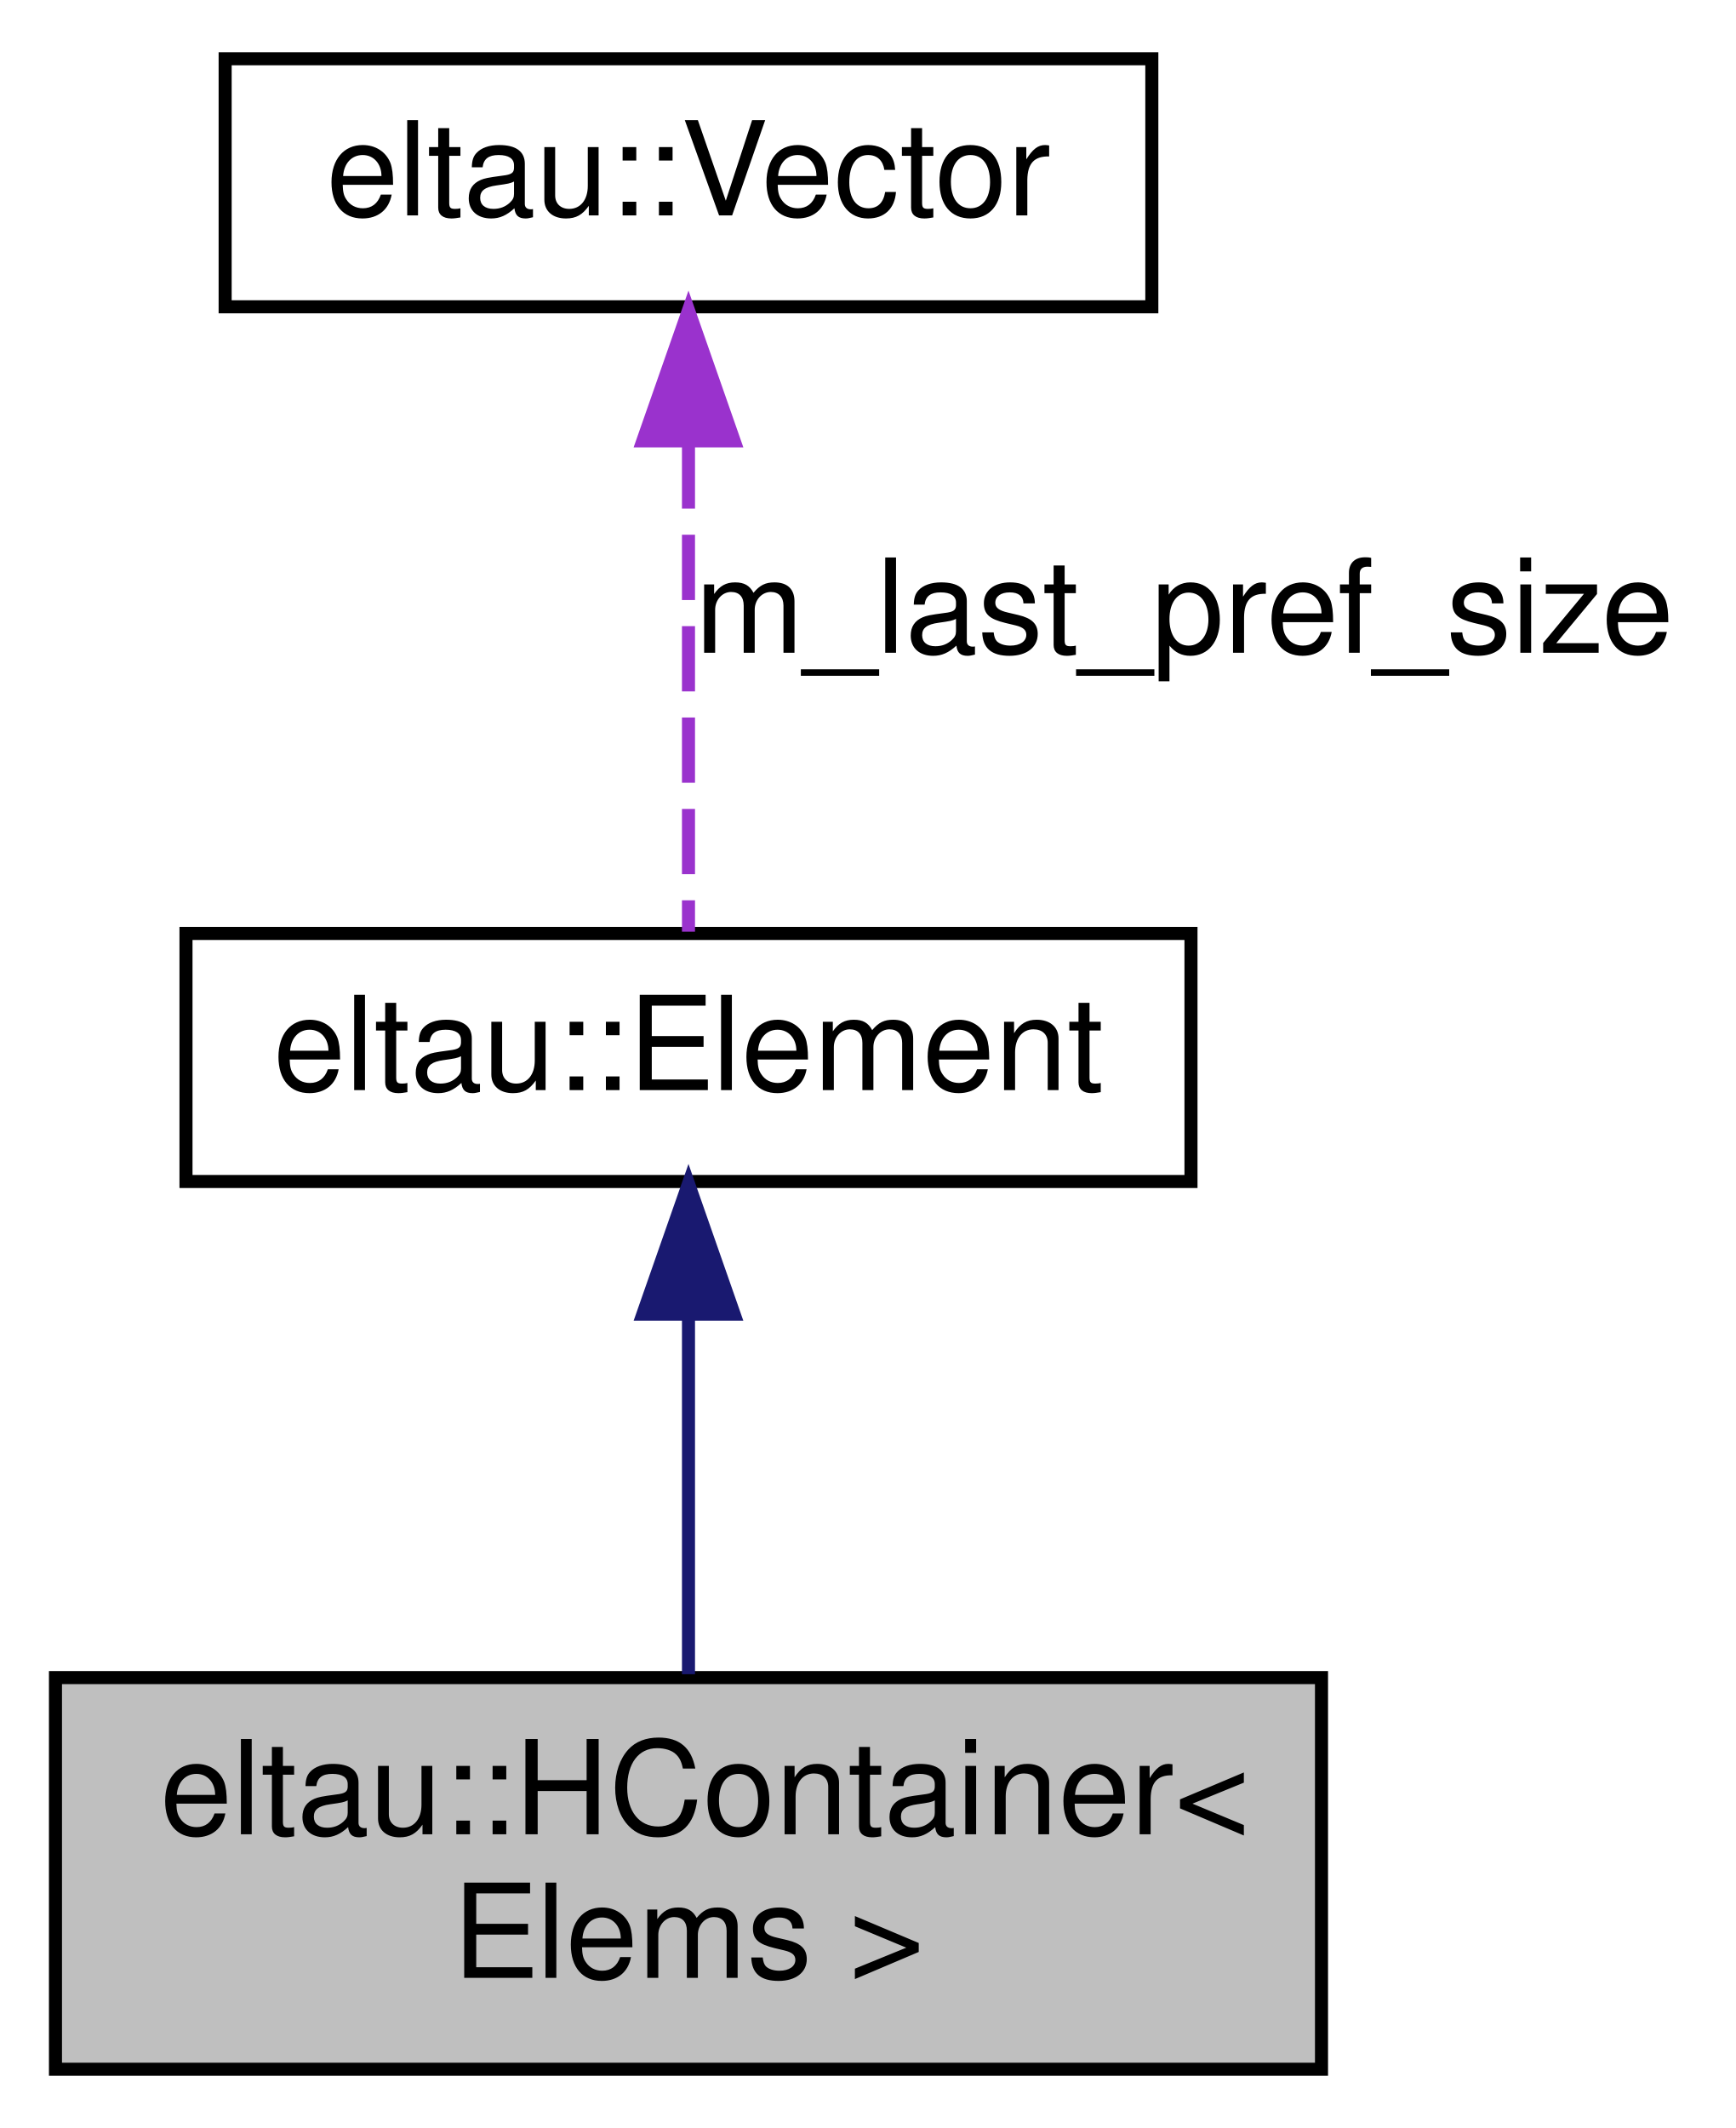
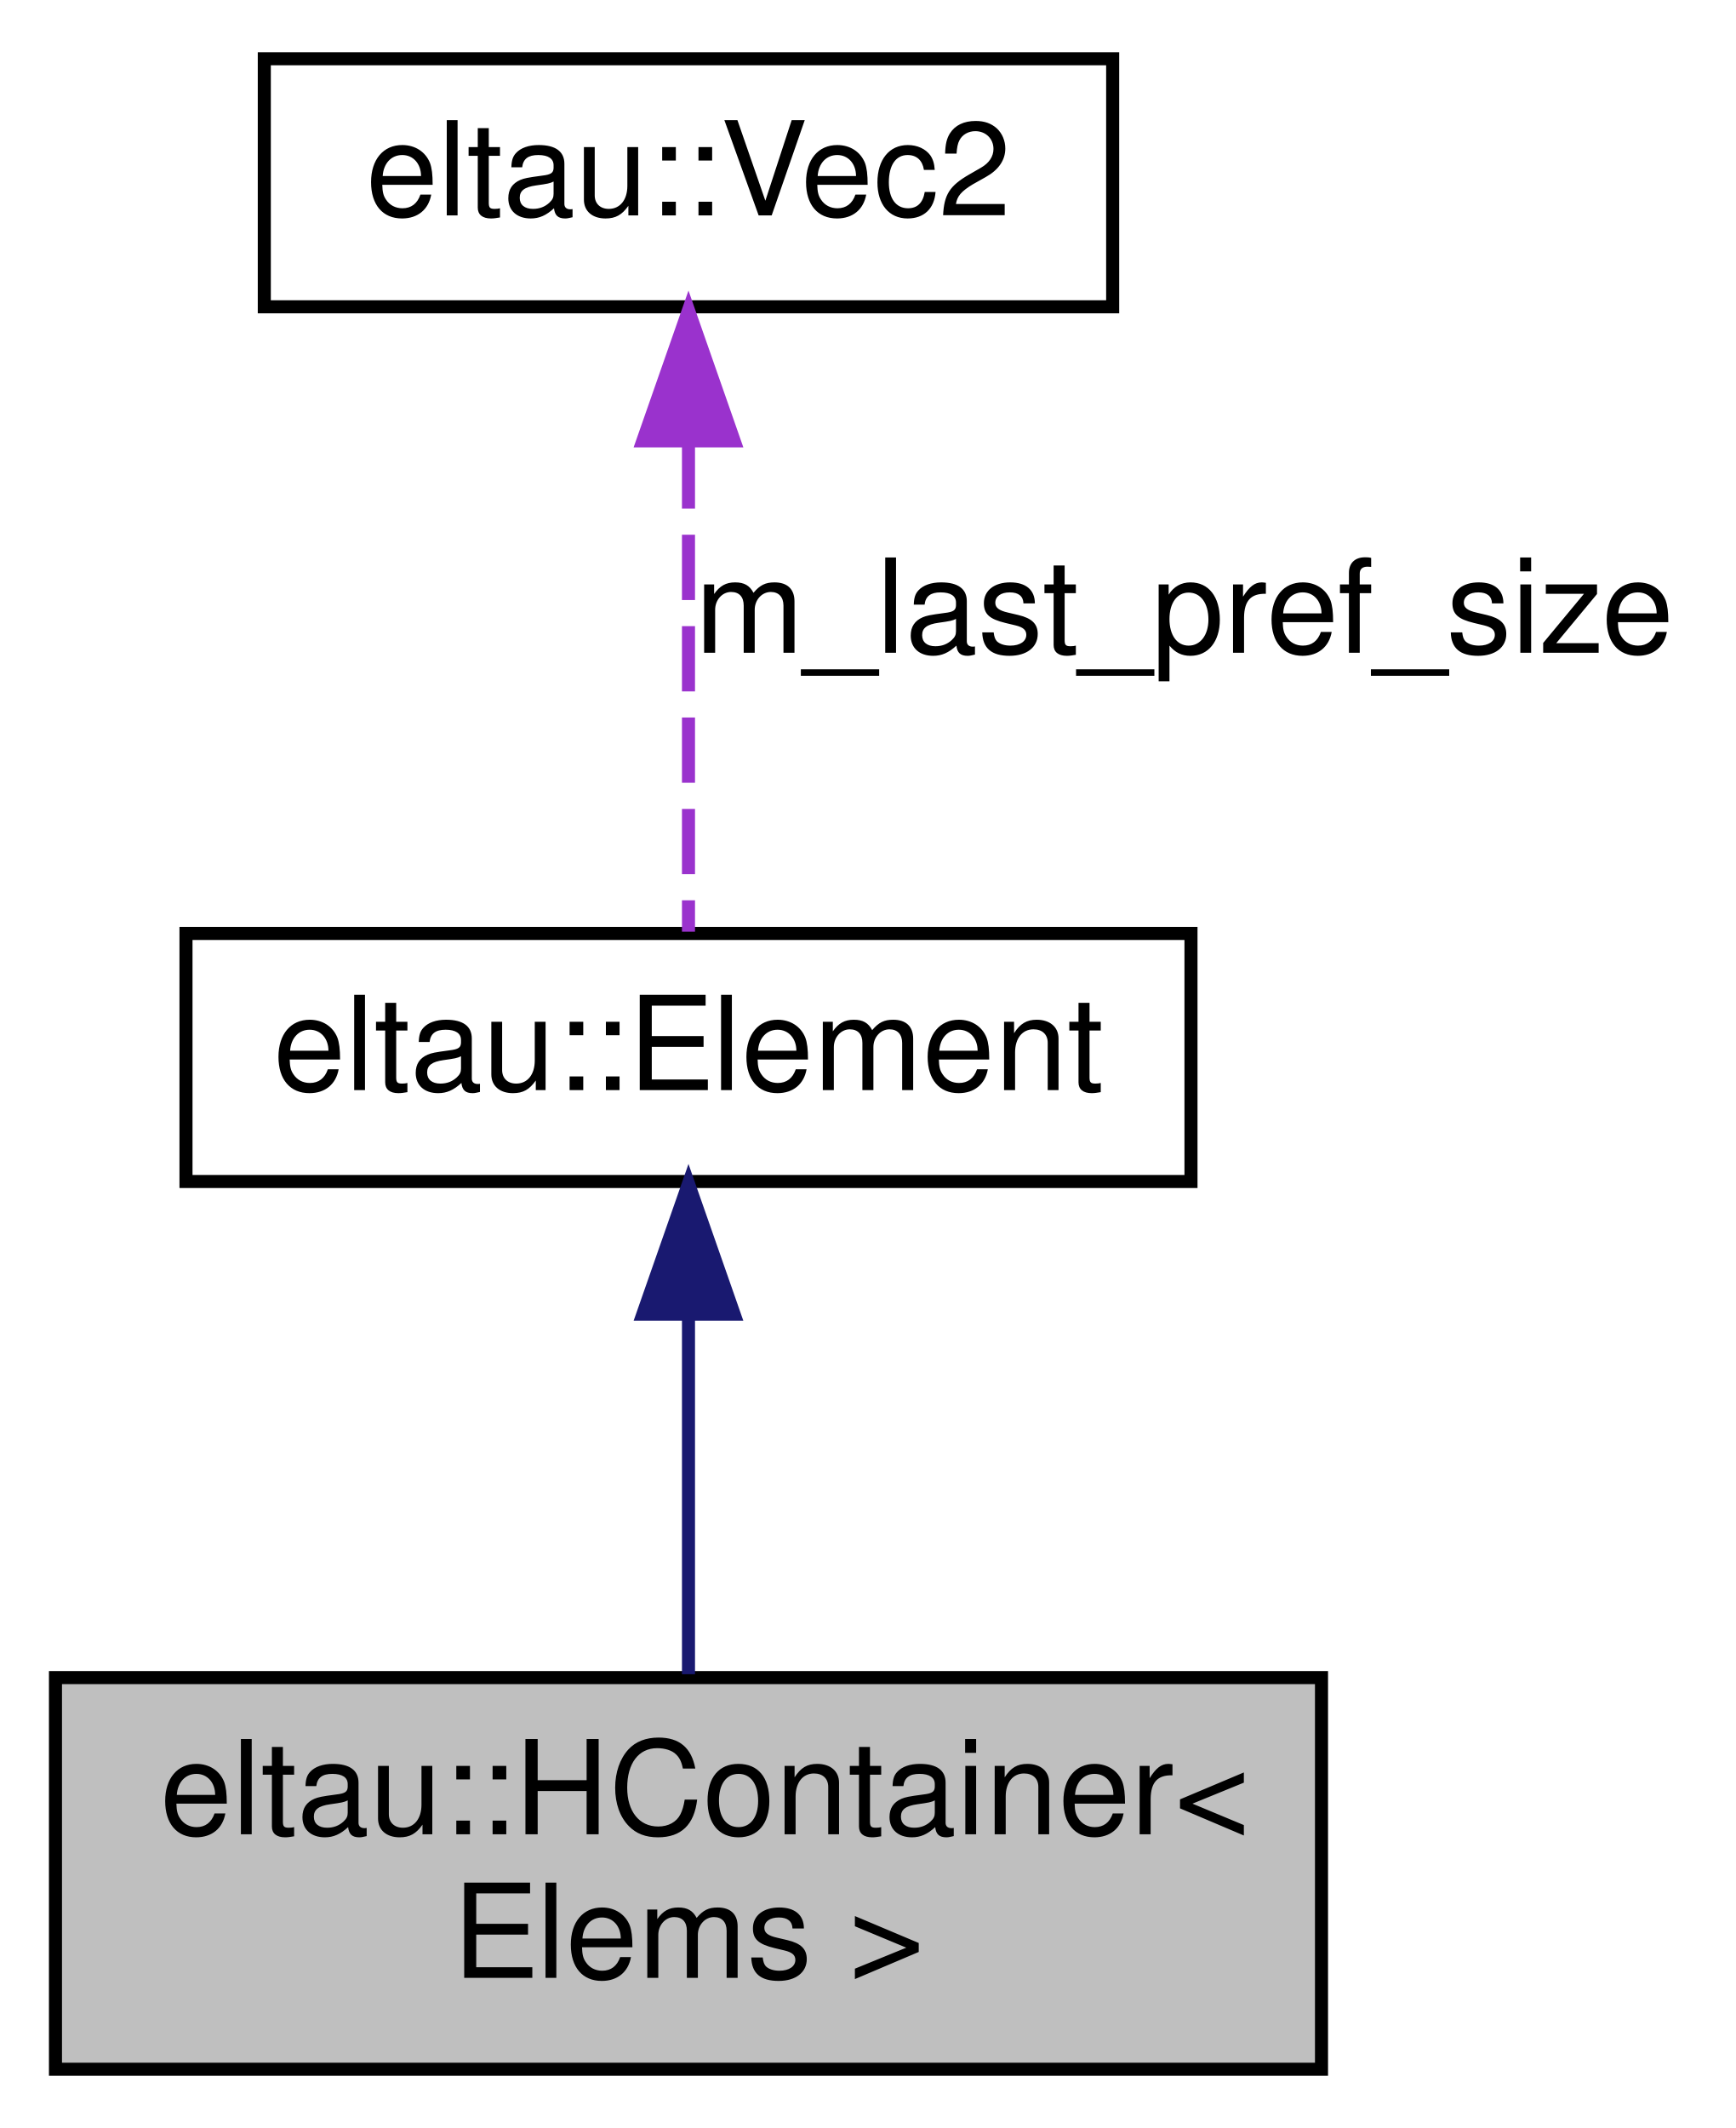
<svg xmlns="http://www.w3.org/2000/svg" xmlns:xlink="http://www.w3.org/1999/xlink" width="133pt" height="163pt" viewBox="0.00 0.00 132.50 163.00">
  <g id="graph0" class="graph" transform="scale(1 1) rotate(0) translate(4 159)">
    <g id="node1" class="node">
      <g id="a_node1">
        <a xlink:title=" ">
          <polygon fill="#bfbfbf" stroke="black" points="0,-0.5 0,-30.5 97,-30.5 97,-0.5 0,-0.5" />
          <text text-anchor="start" x="8" y="-18.5" font-family="Helvetica,sans-Serif" font-size="10.00">eltau::HContainer&lt;</text>
          <text text-anchor="middle" x="48.5" y="-7.5" font-family="Helvetica,sans-Serif" font-size="10.00"> Elems &gt;</text>
        </a>
      </g>
    </g>
    <g id="node2" class="node">
      <g id="a_node2">
        <a xlink:href="classeltau_1_1Element.html" target="_top" xlink:title="Basic TUI drawable element.">
          <polygon fill="none" stroke="black" points="10,-68.5 10,-87.5 87,-87.5 87,-68.5 10,-68.5" />
          <text text-anchor="middle" x="48.5" y="-75.5" font-family="Helvetica,sans-Serif" font-size="10.00">eltau::Element</text>
        </a>
      </g>
    </g>
    <g id="edge1" class="edge">
      <path fill="none" stroke="midnightblue" d="M48.5,-58.22C48.5,-49.36 48.5,-38.96 48.5,-30.76" />
      <polygon fill="midnightblue" stroke="midnightblue" points="45,-58.33 48.5,-68.33 52,-58.33 45,-58.33" />
    </g>
    <g id="node3" class="node">
      <g id="a_node3">
-         <a xlink:href="structeltau_1_1Vector.html" target="_top" xlink:title="Coordinates in the screen.">
-           <polygon fill="none" stroke="black" points="13,-135.5 13,-154.5 84,-154.5 84,-135.5 13,-135.5" />
-           <text text-anchor="middle" x="48.5" y="-142.5" font-family="Helvetica,sans-Serif" font-size="10.00">eltau::Vector</text>
+         <a xlink:href="structeltau_1_1Vec2.html" target="_top" xlink:title="Coordinates in the screen.">
+           <polygon fill="none" stroke="black" points="16,-135.5 16,-154.5 81,-154.5 81,-135.5 16,-135.5" />
+           <text text-anchor="middle" x="48.5" y="-142.5" font-family="Helvetica,sans-Serif" font-size="10.00">eltau::Vec2</text>
        </a>
      </g>
    </g>
    <g id="edge2" class="edge">
      <path fill="none" stroke="#9a32cd" stroke-dasharray="5,2" d="M48.5,-125.04C48.5,-112.67 48.5,-97.12 48.5,-87.63" />
      <polygon fill="#9a32cd" stroke="#9a32cd" points="45,-125.23 48.5,-135.23 52,-125.23 45,-125.23" />
      <text text-anchor="middle" x="86.5" y="-109" font-family="Helvetica,sans-Serif" font-size="10.00"> m_last_pref_size</text>
    </g>
  </g>
</svg>
